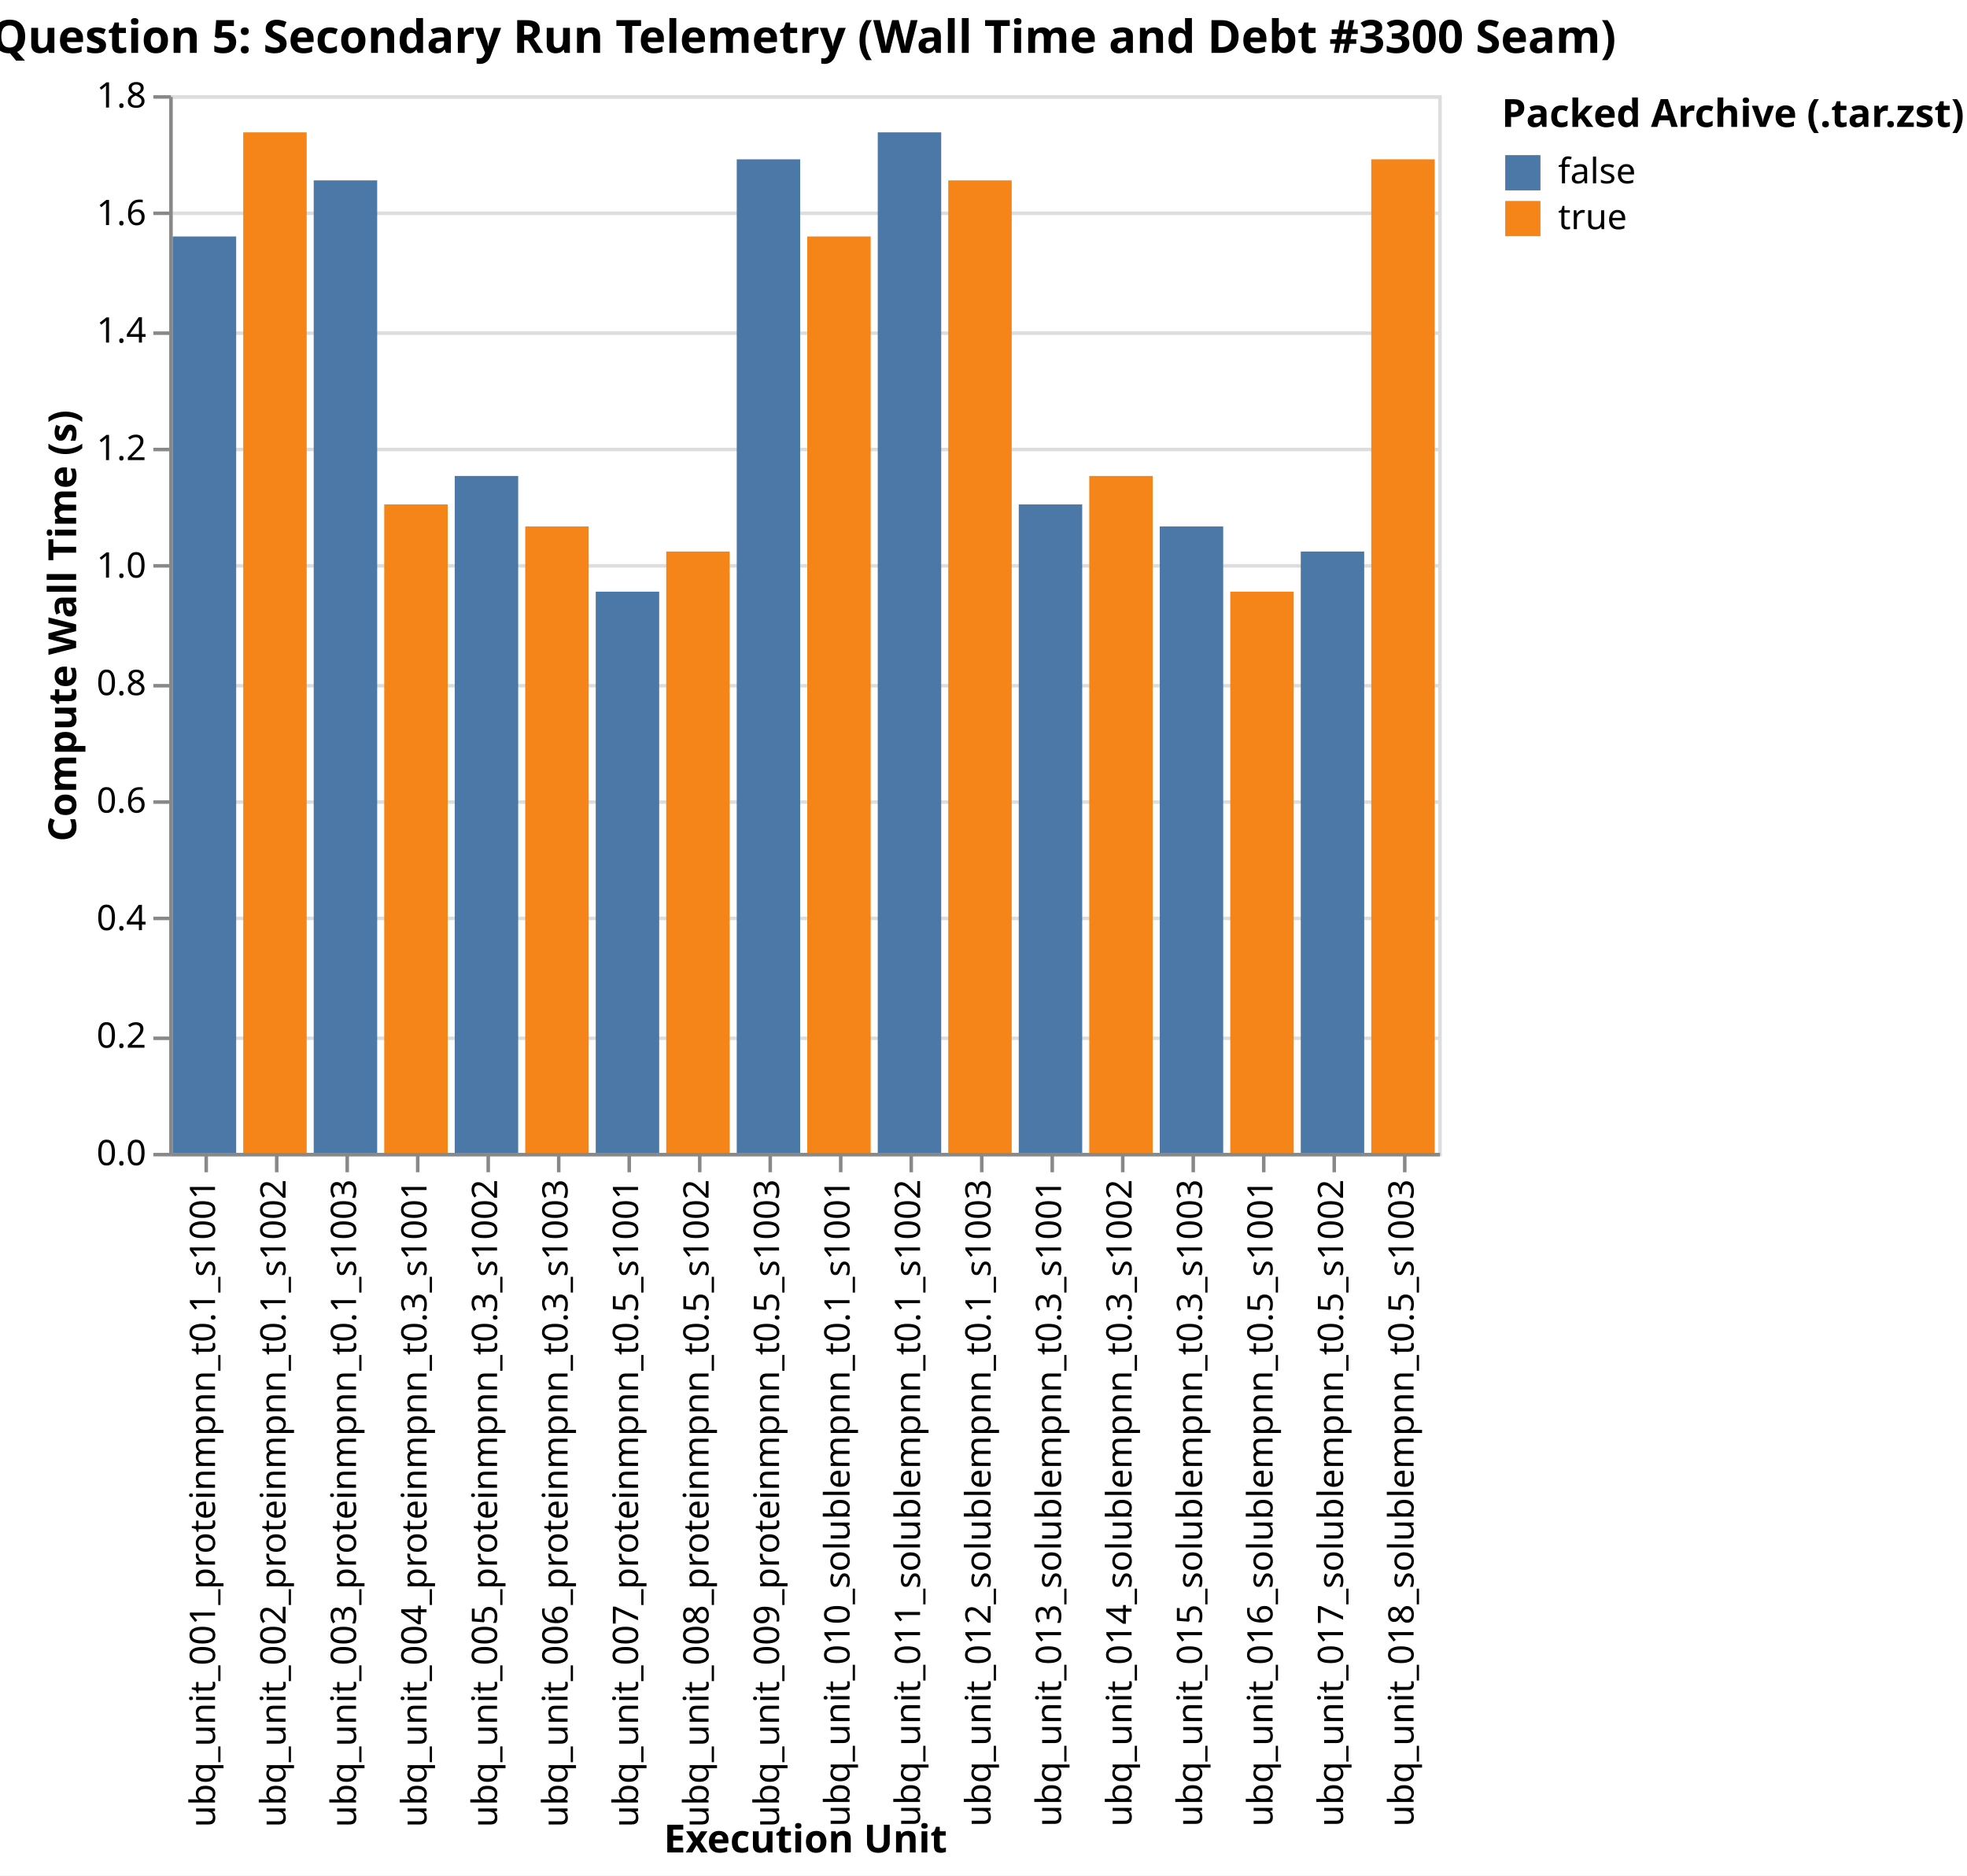
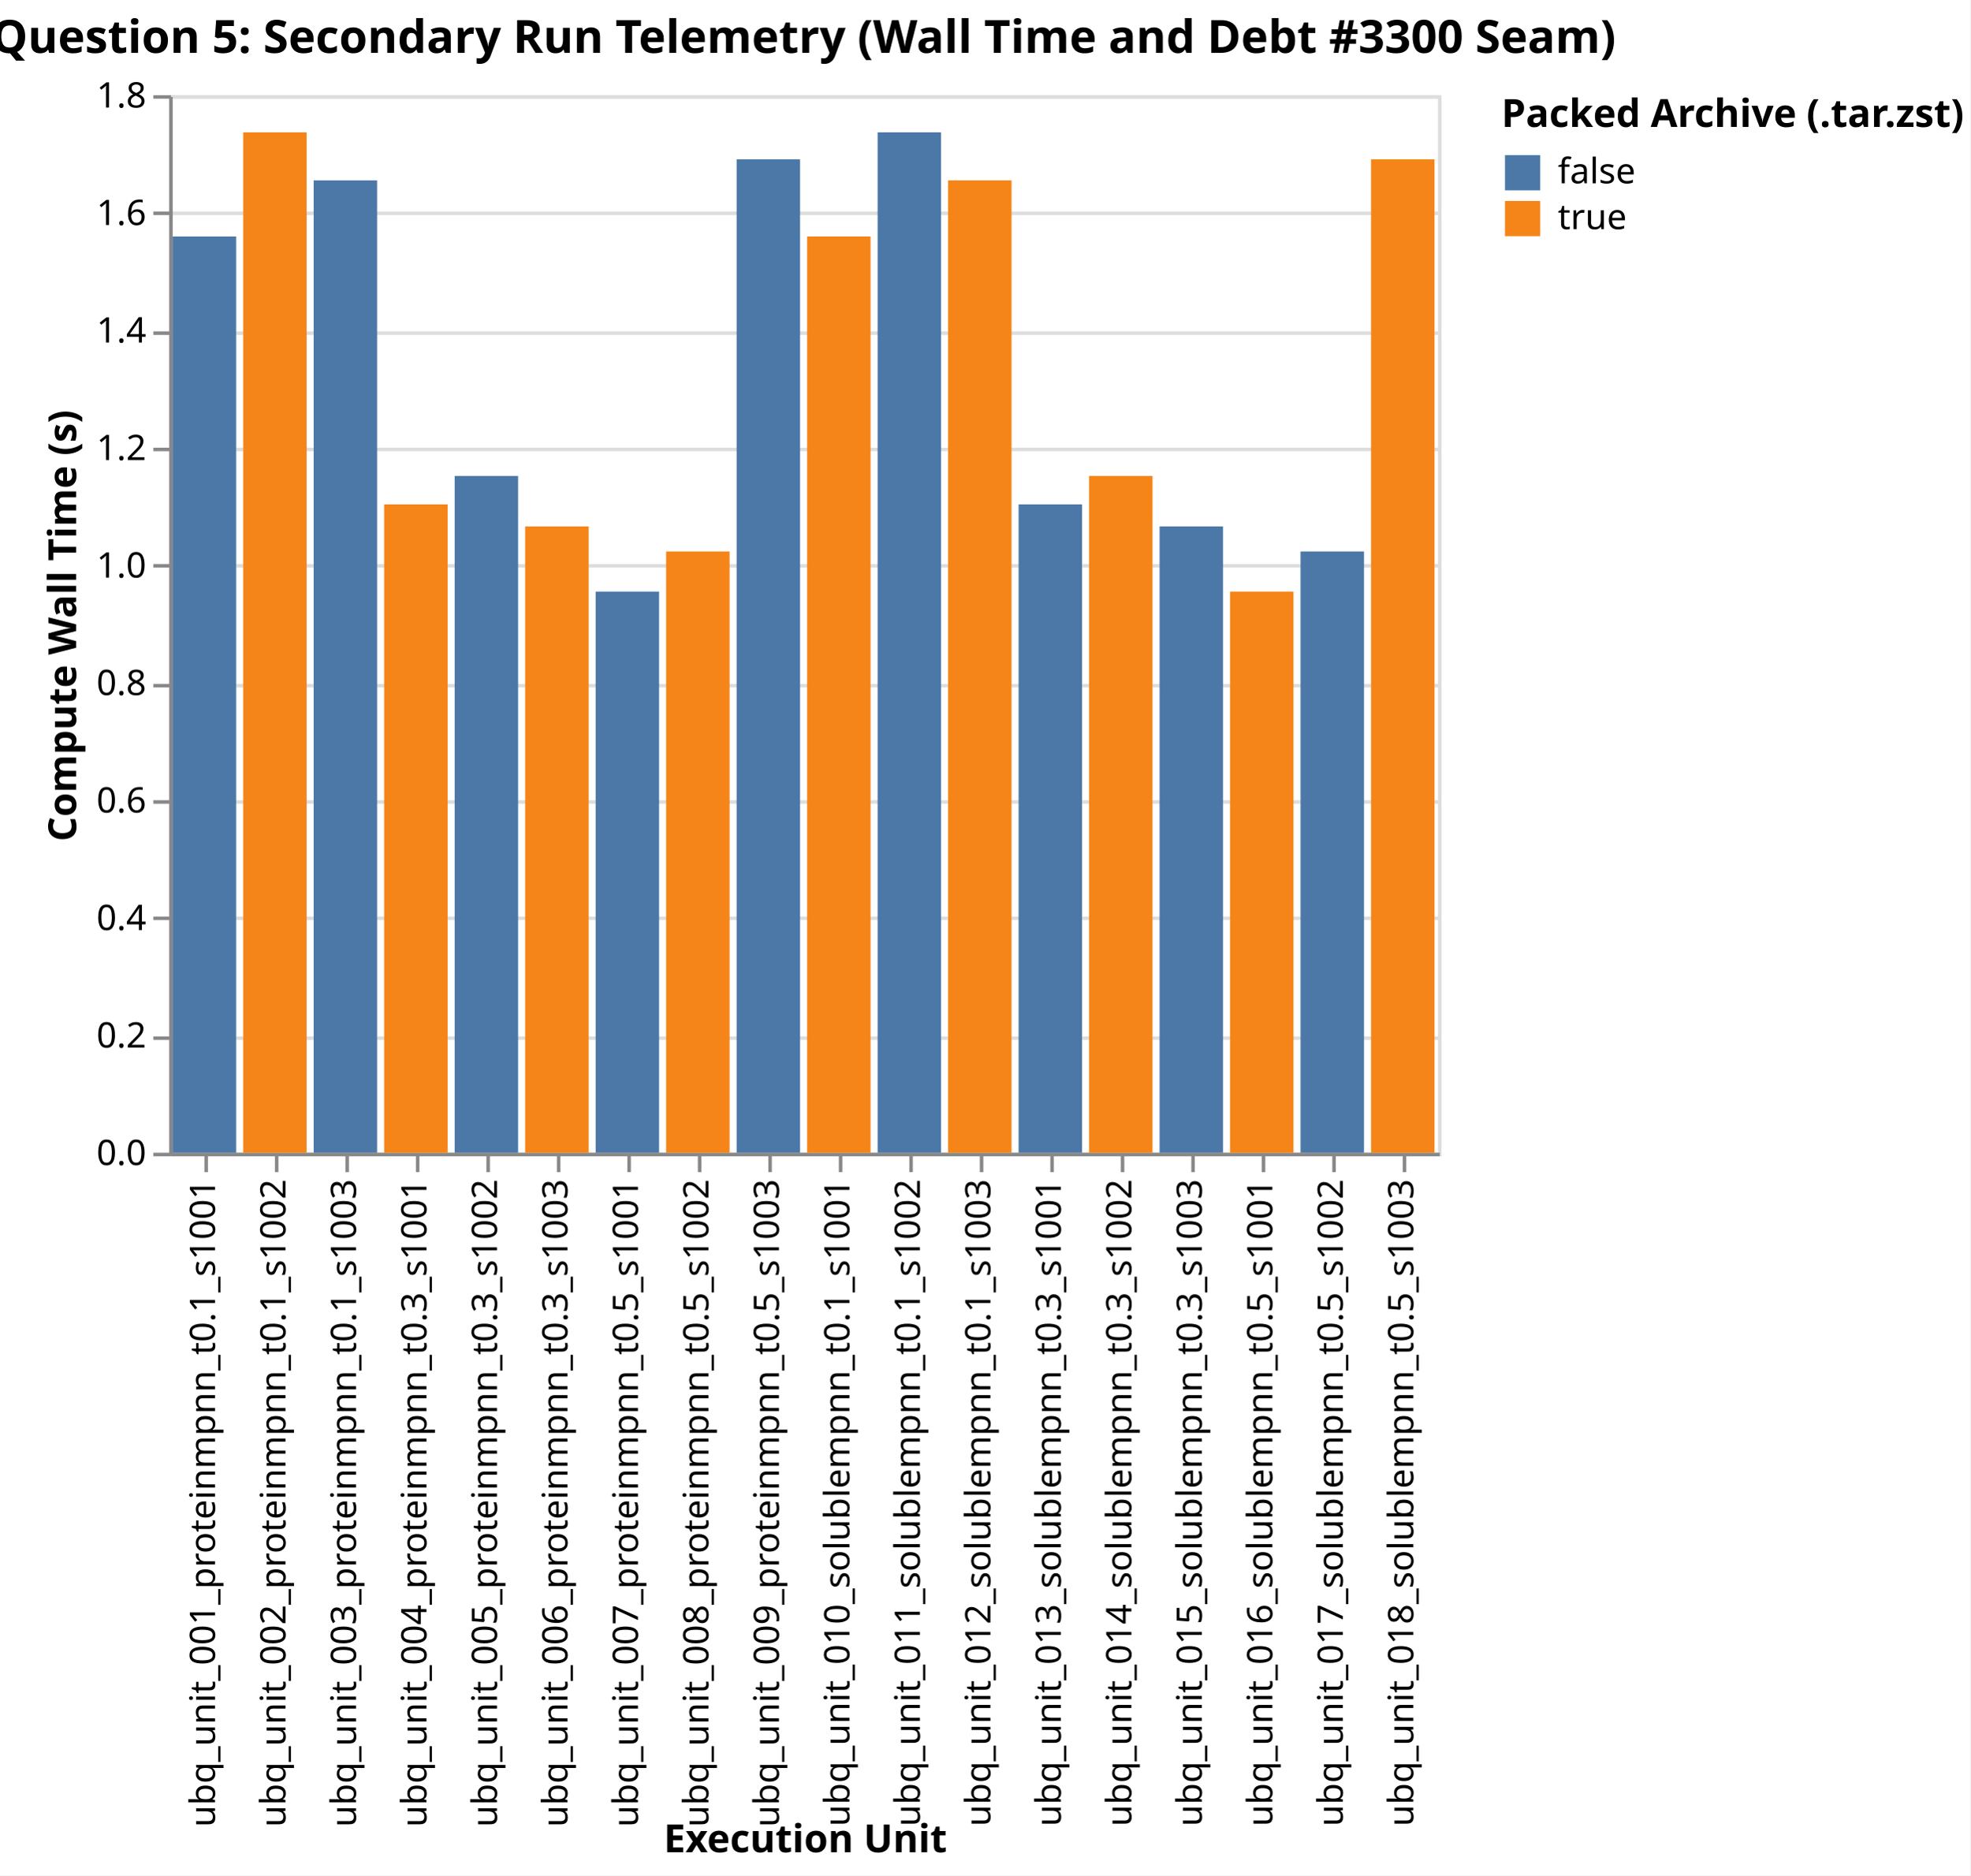
- <svg xmlns="http://www.w3.org/2000/svg" version="1.1" class="marks" width="558" height="532" viewBox="0 0 558 532">
-   <rect width="558" height="532" fill="white" />
-   <g fill="none" stroke-miterlimit="10" transform="translate(48,27)">
+ <svg xmlns="http://www.w3.org/2000/svg" version="1.1" class="marks" width="559" height="532" viewBox="0 0 559 532">
+   <rect width="559" height="532" fill="white" />
+   <g fill="none" stroke-miterlimit="4" transform="translate(48,27)">
    <g class="mark-group role-frame root" role="graphics-object" aria-roledescription="group mark container">
      <g transform="translate(0,0)">
        <path class="background" aria-hidden="true" d="M0.5,0.5h360v300h-360Z" stroke="#ddd" />
        <g>
          <g class="mark-group role-axis" aria-hidden="true">
            <g transform="translate(0.5,0.5)">
              <path class="background" aria-hidden="true" d="M0,0h0v0h0Z" pointer-events="none" />
              <g>
                <g class="mark-rule role-axis-grid" pointer-events="none">
                  <line transform="translate(0,300)" x2="360" y2="0" stroke="#ddd" stroke-width="1" opacity="1" />
                  <line transform="translate(0,267)" x2="360" y2="0" stroke="#ddd" stroke-width="1" opacity="1" />
                  <line transform="translate(0,233)" x2="360" y2="0" stroke="#ddd" stroke-width="1" opacity="1" />
                  <line transform="translate(0,200)" x2="360" y2="0" stroke="#ddd" stroke-width="1" opacity="1" />
                  <line transform="translate(0,167)" x2="360" y2="0" stroke="#ddd" stroke-width="1" opacity="1" />
                  <line transform="translate(0,133)" x2="360" y2="0" stroke="#ddd" stroke-width="1" opacity="1" />
                  <line transform="translate(0,100)" x2="360" y2="0" stroke="#ddd" stroke-width="1" opacity="1" />
                  <line transform="translate(0,67)" x2="360" y2="0" stroke="#ddd" stroke-width="1" opacity="1" />
                  <line transform="translate(0,33)" x2="360" y2="0" stroke="#ddd" stroke-width="1" opacity="1" />
                  <line transform="translate(0,0)" x2="360" y2="0" stroke="#ddd" stroke-width="1" opacity="1" />
                </g>
              </g>
              <path class="foreground" aria-hidden="true" d="" pointer-events="none" display="none" />
            </g>
          </g>
          <g class="mark-group role-axis" role="graphics-symbol" aria-roledescription="axis" aria-label="X-axis titled 'Execution Unit' for a discrete scale with 18 values: ubq_unit_001_proteinmpnn_t0.1_s1001, ubq_unit_002_proteinmpnn_t0.1_s1002, ubq_unit_003_proteinmpnn_t0.1_s1003, ubq_unit_004_proteinmpnn_t0.3_s1001, ubq_unit_005_proteinmpnn_t0.3_s1002, ending with ubq_unit_018_solublempnn_t0.5_s1003">
            <g transform="translate(0.5,300.5)">
              <path class="background" aria-hidden="true" d="M0,0h0v0h0Z" pointer-events="none" />
              <g>
                <g class="mark-rule role-axis-tick" pointer-events="none">
                  <line transform="translate(10,0)" x2="0" y2="5" stroke="#888" stroke-width="1" opacity="1" />
                  <line transform="translate(30,0)" x2="0" y2="5" stroke="#888" stroke-width="1" opacity="1" />
                  <line transform="translate(50,0)" x2="0" y2="5" stroke="#888" stroke-width="1" opacity="1" />
                  <line transform="translate(70,0)" x2="0" y2="5" stroke="#888" stroke-width="1" opacity="1" />
                  <line transform="translate(90,0)" x2="0" y2="5" stroke="#888" stroke-width="1" opacity="1" />
                  <line transform="translate(110,0)" x2="0" y2="5" stroke="#888" stroke-width="1" opacity="1" />
                  <line transform="translate(130,0)" x2="0" y2="5" stroke="#888" stroke-width="1" opacity="1" />
                  <line transform="translate(150,0)" x2="0" y2="5" stroke="#888" stroke-width="1" opacity="1" />
                  <line transform="translate(170,0)" x2="0" y2="5" stroke="#888" stroke-width="1" opacity="1" />
                  <line transform="translate(190,0)" x2="0" y2="5" stroke="#888" stroke-width="1" opacity="1" />
                  <line transform="translate(210,0)" x2="0" y2="5" stroke="#888" stroke-width="1" opacity="1" />
                  <line transform="translate(230,0)" x2="0" y2="5" stroke="#888" stroke-width="1" opacity="1" />
                  <line transform="translate(250,0)" x2="0" y2="5" stroke="#888" stroke-width="1" opacity="1" />
                  <line transform="translate(270,0)" x2="0" y2="5" stroke="#888" stroke-width="1" opacity="1" />
                  <line transform="translate(290,0)" x2="0" y2="5" stroke="#888" stroke-width="1" opacity="1" />
                  <line transform="translate(310,0)" x2="0" y2="5" stroke="#888" stroke-width="1" opacity="1" />
                  <line transform="translate(330,0)" x2="0" y2="5" stroke="#888" stroke-width="1" opacity="1" />
                  <line transform="translate(350,0)" x2="0" y2="5" stroke="#888" stroke-width="1" opacity="1" />
                </g>
                <g class="mark-text role-axis-label" pointer-events="none">
                  <text text-anchor="end" transform="translate(9.5,7) rotate(270) translate(0,3)" font-family="sans-serif" font-size="10px" fill="#000" opacity="1">ubq_unit_001_proteinmpnn_t0.1_s1001</text>
                  <text text-anchor="end" transform="translate(29.5,7) rotate(270) translate(0,3)" font-family="sans-serif" font-size="10px" fill="#000" opacity="1">ubq_unit_002_proteinmpnn_t0.1_s1002</text>
                  <text text-anchor="end" transform="translate(49.5,7) rotate(270) translate(0,3)" font-family="sans-serif" font-size="10px" fill="#000" opacity="1">ubq_unit_003_proteinmpnn_t0.1_s1003</text>
                  <text text-anchor="end" transform="translate(69.5,7) rotate(270) translate(0,3)" font-family="sans-serif" font-size="10px" fill="#000" opacity="1">ubq_unit_004_proteinmpnn_t0.3_s1001</text>
                  <text text-anchor="end" transform="translate(89.5,7) rotate(270) translate(0,3)" font-family="sans-serif" font-size="10px" fill="#000" opacity="1">ubq_unit_005_proteinmpnn_t0.3_s1002</text>
                  <text text-anchor="end" transform="translate(109.5,7) rotate(270) translate(0,3)" font-family="sans-serif" font-size="10px" fill="#000" opacity="1">ubq_unit_006_proteinmpnn_t0.3_s1003</text>
                  <text text-anchor="end" transform="translate(129.5,7) rotate(270) translate(0,3)" font-family="sans-serif" font-size="10px" fill="#000" opacity="1">ubq_unit_007_proteinmpnn_t0.5_s1001</text>
                  <text text-anchor="end" transform="translate(149.5,7) rotate(270) translate(0,3)" font-family="sans-serif" font-size="10px" fill="#000" opacity="1">ubq_unit_008_proteinmpnn_t0.5_s1002</text>
                  <text text-anchor="end" transform="translate(169.5,7) rotate(270) translate(0,3)" font-family="sans-serif" font-size="10px" fill="#000" opacity="1">ubq_unit_009_proteinmpnn_t0.5_s1003</text>
                  <text text-anchor="end" transform="translate(189.5,7) rotate(270) translate(0,3)" font-family="sans-serif" font-size="10px" fill="#000" opacity="1">ubq_unit_010_solublempnn_t0.1_s1001</text>
                  <text text-anchor="end" transform="translate(209.5,7) rotate(270) translate(0,3)" font-family="sans-serif" font-size="10px" fill="#000" opacity="1">ubq_unit_011_solublempnn_t0.1_s1002</text>
                  <text text-anchor="end" transform="translate(229.5,7) rotate(270) translate(0,3)" font-family="sans-serif" font-size="10px" fill="#000" opacity="1">ubq_unit_012_solublempnn_t0.1_s1003</text>
                  <text text-anchor="end" transform="translate(249.5,7) rotate(270) translate(0,3)" font-family="sans-serif" font-size="10px" fill="#000" opacity="1">ubq_unit_013_solublempnn_t0.3_s1001</text>
                  <text text-anchor="end" transform="translate(269.5,7) rotate(270) translate(0,3)" font-family="sans-serif" font-size="10px" fill="#000" opacity="1">ubq_unit_014_solublempnn_t0.3_s1002</text>
                  <text text-anchor="end" transform="translate(289.5,7) rotate(270) translate(0,3)" font-family="sans-serif" font-size="10px" fill="#000" opacity="1">ubq_unit_015_solublempnn_t0.3_s1003</text>
                  <text text-anchor="end" transform="translate(309.5,7) rotate(270) translate(0,3)" font-family="sans-serif" font-size="10px" fill="#000" opacity="1">ubq_unit_016_solublempnn_t0.5_s1001</text>
                  <text text-anchor="end" transform="translate(329.5,7) rotate(270) translate(0,3)" font-family="sans-serif" font-size="10px" fill="#000" opacity="1">ubq_unit_017_solublempnn_t0.5_s1002</text>
                  <text text-anchor="end" transform="translate(349.5,7) rotate(270) translate(0,3)" font-family="sans-serif" font-size="10px" fill="#000" opacity="1">ubq_unit_018_solublempnn_t0.5_s1003</text>
                </g>
                <g class="mark-rule role-axis-domain" pointer-events="none">
                  <line transform="translate(0,0)" x2="360" y2="0" stroke="#888" stroke-width="1" opacity="1" />
                </g>
                <g class="mark-text role-axis-title" pointer-events="none">
                  <text text-anchor="middle" transform="translate(180,197.9297)" font-family="sans-serif" font-size="11px" font-weight="bold" fill="#000" opacity="1">Execution Unit</text>
                </g>
              </g>
              <path class="foreground" aria-hidden="true" d="" pointer-events="none" display="none" />
            </g>
          </g>
          <g class="mark-group role-axis" role="graphics-symbol" aria-roledescription="axis" aria-label="Y-axis titled 'Compute Wall Time (s)' for a linear scale with values from 0.0 to 1.8">
            <g transform="translate(0.5,0.5)">
              <path class="background" aria-hidden="true" d="M0,0h0v0h0Z" pointer-events="none" />
              <g>
                <g class="mark-rule role-axis-tick" pointer-events="none">
                  <line transform="translate(0,300)" x2="-5" y2="0" stroke="#888" stroke-width="1" opacity="1" />
                  <line transform="translate(0,267)" x2="-5" y2="0" stroke="#888" stroke-width="1" opacity="1" />
                  <line transform="translate(0,233)" x2="-5" y2="0" stroke="#888" stroke-width="1" opacity="1" />
                  <line transform="translate(0,200)" x2="-5" y2="0" stroke="#888" stroke-width="1" opacity="1" />
                  <line transform="translate(0,167)" x2="-5" y2="0" stroke="#888" stroke-width="1" opacity="1" />
                  <line transform="translate(0,133)" x2="-5" y2="0" stroke="#888" stroke-width="1" opacity="1" />
                  <line transform="translate(0,100)" x2="-5" y2="0" stroke="#888" stroke-width="1" opacity="1" />
                  <line transform="translate(0,67)" x2="-5" y2="0" stroke="#888" stroke-width="1" opacity="1" />
                  <line transform="translate(0,33)" x2="-5" y2="0" stroke="#888" stroke-width="1" opacity="1" />
                  <line transform="translate(0,0)" x2="-5" y2="0" stroke="#888" stroke-width="1" opacity="1" />
                </g>
                <g class="mark-text role-axis-label" pointer-events="none">
                  <text text-anchor="end" transform="translate(-7,303)" font-family="sans-serif" font-size="10px" fill="#000" opacity="1">0.0</text>
                  <text text-anchor="end" transform="translate(-7,269.6667)" font-family="sans-serif" font-size="10px" fill="#000" opacity="1">0.2</text>
                  <text text-anchor="end" transform="translate(-7,236.3333)" font-family="sans-serif" font-size="10px" fill="#000" opacity="1">0.4</text>
                  <text text-anchor="end" transform="translate(-7,203)" font-family="sans-serif" font-size="10px" fill="#000" opacity="1">0.6</text>
                  <text text-anchor="end" transform="translate(-7,169.6667)" font-family="sans-serif" font-size="10px" fill="#000" opacity="1">0.8</text>
                  <text text-anchor="end" transform="translate(-7,136.3333)" font-family="sans-serif" font-size="10px" fill="#000" opacity="1">1.0</text>
                  <text text-anchor="end" transform="translate(-7,103)" font-family="sans-serif" font-size="10px" fill="#000" opacity="1">1.2</text>
                  <text text-anchor="end" transform="translate(-7,69.66667)" font-family="sans-serif" font-size="10px" fill="#000" opacity="1">1.4</text>
                  <text text-anchor="end" transform="translate(-7,36.33333)" font-family="sans-serif" font-size="10px" fill="#000" opacity="1">1.6</text>
                  <text text-anchor="end" transform="translate(-7,3)" font-family="sans-serif" font-size="10px" fill="#000" opacity="1">1.8</text>
                </g>
                <g class="mark-rule role-axis-domain" pointer-events="none">
                  <line transform="translate(0,300)" x2="0" y2="-300" stroke="#888" stroke-width="1" opacity="1" />
                </g>
                <g class="mark-text role-axis-title" pointer-events="none">
                  <text text-anchor="middle" transform="translate(-24.90137,150) rotate(-90) translate(0,-2)" font-family="sans-serif" font-size="11px" font-weight="bold" fill="#000" opacity="1">Compute Wall Time (s)</text>
                </g>
              </g>
              <path class="foreground" aria-hidden="true" d="" pointer-events="none" display="none" />
            </g>
          </g>
          <g class="mark-rect role-mark marks" role="graphics-object" aria-roledescription="rect mark container">
            <path aria-label="Execution Unit: ubq_unit_001_proteinmpnn_t0.1_s1001; Compute Wall Time (s): 1.55952979055; Packed Archive (.tar.zst): false" role="graphics-symbol" aria-roledescription="bar" d="M1,40.078h18v259.922h-18Z" fill="#4c78a8" />
            <path aria-label="Execution Unit: ubq_unit_002_proteinmpnn_t0.1_s1002; Compute Wall Time (s): 1.73676925027; Packed Archive (.tar.zst): true" role="graphics-symbol" aria-roledescription="bar" d="M21,10.538h18v289.462h-18Z" fill="#f58518" />
            <path aria-label="Execution Unit: ubq_unit_003_proteinmpnn_t0.1_s1003; Compute Wall Time (s): 1.65500848159; Packed Archive (.tar.zst): false" role="graphics-symbol" aria-roledescription="bar" d="M41,24.165h18v275.835h-18Z" fill="#4c78a8" />
            <path aria-label="Execution Unit: ubq_unit_004_proteinmpnn_t0.3_s1001; Compute Wall Time (s): 1.10353757569; Packed Archive (.tar.zst): true" role="graphics-symbol" aria-roledescription="bar" d="M61,116.077h18v183.923h-18Z" fill="#f58518" />
            <path aria-label="Execution Unit: ubq_unit_005_proteinmpnn_t0.3_s1002; Compute Wall Time (s): 1.15197141759; Packed Archive (.tar.zst): false" role="graphics-symbol" aria-roledescription="bar" d="M81,108.005h18v191.995h-18Z" fill="#4c78a8" />
            <path aria-label="Execution Unit: ubq_unit_006_proteinmpnn_t0.3_s1003; Compute Wall Time (s): 1.06603786578; Packed Archive (.tar.zst): true" role="graphics-symbol" aria-roledescription="bar" d="M101,122.327h18v177.673h-18Z" fill="#f58518" />
            <path aria-label="Execution Unit: ubq_unit_007_proteinmpnn_t0.5_s1001; Compute Wall Time (s): 0.955088139968; Packed Archive (.tar.zst): false" role="graphics-symbol" aria-roledescription="bar" d="M121,140.819h18v159.181h-18Z" fill="#4c78a8" />
            <path aria-label="Execution Unit: ubq_unit_008_proteinmpnn_t0.5_s1002; Compute Wall Time (s): 1.02339839007; Packed Archive (.tar.zst): true" role="graphics-symbol" aria-roledescription="bar" d="M141,129.434h18v170.566h-18Z" fill="#f58518" />
            <path aria-label="Execution Unit: ubq_unit_009_proteinmpnn_t0.5_s1003; Compute Wall Time (s): 1.69087237894; Packed Archive (.tar.zst): false" role="graphics-symbol" aria-roledescription="bar" d="M161,18.188h18v281.812h-18Z" fill="#4c78a8" />
            <path aria-label="Execution Unit: ubq_unit_010_solublempnn_t0.1_s1001; Compute Wall Time (s): 1.55952979055; Packed Archive (.tar.zst): true" role="graphics-symbol" aria-roledescription="bar" d="M181,40.078h18v259.922h-18Z" fill="#f58518" />
            <path aria-label="Execution Unit: ubq_unit_011_solublempnn_t0.1_s1002; Compute Wall Time (s): 1.73676925027; Packed Archive (.tar.zst): false" role="graphics-symbol" aria-roledescription="bar" d="M201,10.538h18v289.462h-18Z" fill="#4c78a8" />
            <path aria-label="Execution Unit: ubq_unit_012_solublempnn_t0.1_s1003; Compute Wall Time (s): 1.65500848159; Packed Archive (.tar.zst): true" role="graphics-symbol" aria-roledescription="bar" d="M221,24.165h18v275.835h-18Z" fill="#f58518" />
            <path aria-label="Execution Unit: ubq_unit_013_solublempnn_t0.3_s1001; Compute Wall Time (s): 1.10353757569; Packed Archive (.tar.zst): false" role="graphics-symbol" aria-roledescription="bar" d="M241,116.077h18v183.923h-18Z" fill="#4c78a8" />
            <path aria-label="Execution Unit: ubq_unit_014_solublempnn_t0.3_s1002; Compute Wall Time (s): 1.15197141759; Packed Archive (.tar.zst): true" role="graphics-symbol" aria-roledescription="bar" d="M261,108.005h18v191.995h-18Z" fill="#f58518" />
            <path aria-label="Execution Unit: ubq_unit_015_solublempnn_t0.3_s1003; Compute Wall Time (s): 1.06603786578; Packed Archive (.tar.zst): false" role="graphics-symbol" aria-roledescription="bar" d="M281,122.327h18v177.673h-18Z" fill="#4c78a8" />
            <path aria-label="Execution Unit: ubq_unit_016_solublempnn_t0.5_s1001; Compute Wall Time (s): 0.955088139968; Packed Archive (.tar.zst): true" role="graphics-symbol" aria-roledescription="bar" d="M301,140.819h18v159.181h-18Z" fill="#f58518" />
            <path aria-label="Execution Unit: ubq_unit_017_solublempnn_t0.5_s1002; Compute Wall Time (s): 1.02339839007; Packed Archive (.tar.zst): false" role="graphics-symbol" aria-roledescription="bar" d="M321,129.434h18v170.566h-18Z" fill="#4c78a8" />
            <path aria-label="Execution Unit: ubq_unit_018_solublempnn_t0.5_s1003; Compute Wall Time (s): 1.69087237894; Packed Archive (.tar.zst): true" role="graphics-symbol" aria-roledescription="bar" d="M341,18.188h18v281.812h-18Z" fill="#f58518" />
          </g>
          <g class="mark-group role-legend" role="graphics-symbol" aria-roledescription="legend" aria-label="Symbol legend titled 'Packed Archive (.tar.zst)' for fill color with 2 values: false, true">
            <g transform="translate(378,0)">
-               <path class="background" aria-hidden="true" d="M0,0h127v40h-127Z" pointer-events="none" />
+               <path class="background" aria-hidden="true" d="M0,0h128v40h-128Z" pointer-events="none" />
              <g>
                <g class="mark-group role-legend-entry">
                  <g transform="translate(0,16)">
                    <path class="background" aria-hidden="true" d="M0,0h0v0h0Z" pointer-events="none" />
                    <g>
                      <g class="mark-group role-scope" role="graphics-object" aria-roledescription="group mark container">
                        <g transform="translate(0,0)">
                          <path class="background" aria-hidden="true" d="M0,0h37.123v11h-37.123Z" pointer-events="none" opacity="1" />
                          <g>
                            <g class="mark-symbol role-legend-symbol" pointer-events="none">
                              <path transform="translate(6,6)" d="M-5,-5h10v10h-10Z" fill="#4c78a8" stroke-width="1.5" opacity="1" />
                            </g>
                            <g class="mark-text role-legend-label" pointer-events="none">
                              <text text-anchor="start" transform="translate(16,9)" font-family="sans-serif" font-size="10px" fill="#000" opacity="1">false</text>
                            </g>
                          </g>
                          <path class="foreground" aria-hidden="true" d="" pointer-events="none" display="none" />
                        </g>
                        <g transform="translate(0,13)">
                          <path class="background" aria-hidden="true" d="M0,0h37.123v11h-37.123Z" pointer-events="none" opacity="1" />
                          <g>
                            <g class="mark-symbol role-legend-symbol" pointer-events="none">
                              <path transform="translate(6,6)" d="M-5,-5h10v10h-10Z" fill="#f58518" stroke-width="1.5" opacity="1" />
                            </g>
                            <g class="mark-text role-legend-label" pointer-events="none">
                              <text text-anchor="start" transform="translate(16,9)" font-family="sans-serif" font-size="10px" fill="#000" opacity="1">true</text>
                            </g>
                          </g>
                          <path class="foreground" aria-hidden="true" d="" pointer-events="none" display="none" />
                        </g>
                      </g>
                    </g>
                    <path class="foreground" aria-hidden="true" d="" pointer-events="none" display="none" />
                  </g>
                </g>
                <g class="mark-text role-legend-title" pointer-events="none">
                  <text text-anchor="start" transform="translate(0,9)" font-family="sans-serif" font-size="11px" font-weight="bold" fill="#000" opacity="1">Packed Archive (.tar.zst)</text>
                </g>
              </g>
              <path class="foreground" aria-hidden="true" d="" pointer-events="none" display="none" />
            </g>
          </g>
          <g class="mark-group role-title">
            <g transform="translate(180,-22)">
              <path class="background" aria-hidden="true" d="M0,0h0v0h0Z" pointer-events="none" />
              <g>
                <g class="mark-text role-title-text" role="graphics-symbol" aria-roledescription="title" aria-label="Title text 'Question 5: Secondary Run Telemetry (Wall Time and Debt #3300 Seam)'" pointer-events="none">
                  <text text-anchor="middle" transform="translate(0,10)" font-family="sans-serif" font-size="13px" font-weight="bold" fill="#000" opacity="1">Question 5: Secondary Run Telemetry (Wall Time and Debt #3300 Seam)</text>
                </g>
              </g>
              <path class="foreground" aria-hidden="true" d="" pointer-events="none" display="none" />
            </g>
          </g>
        </g>
        <path class="foreground" aria-hidden="true" d="" display="none" />
      </g>
    </g>
  </g>
</svg>
